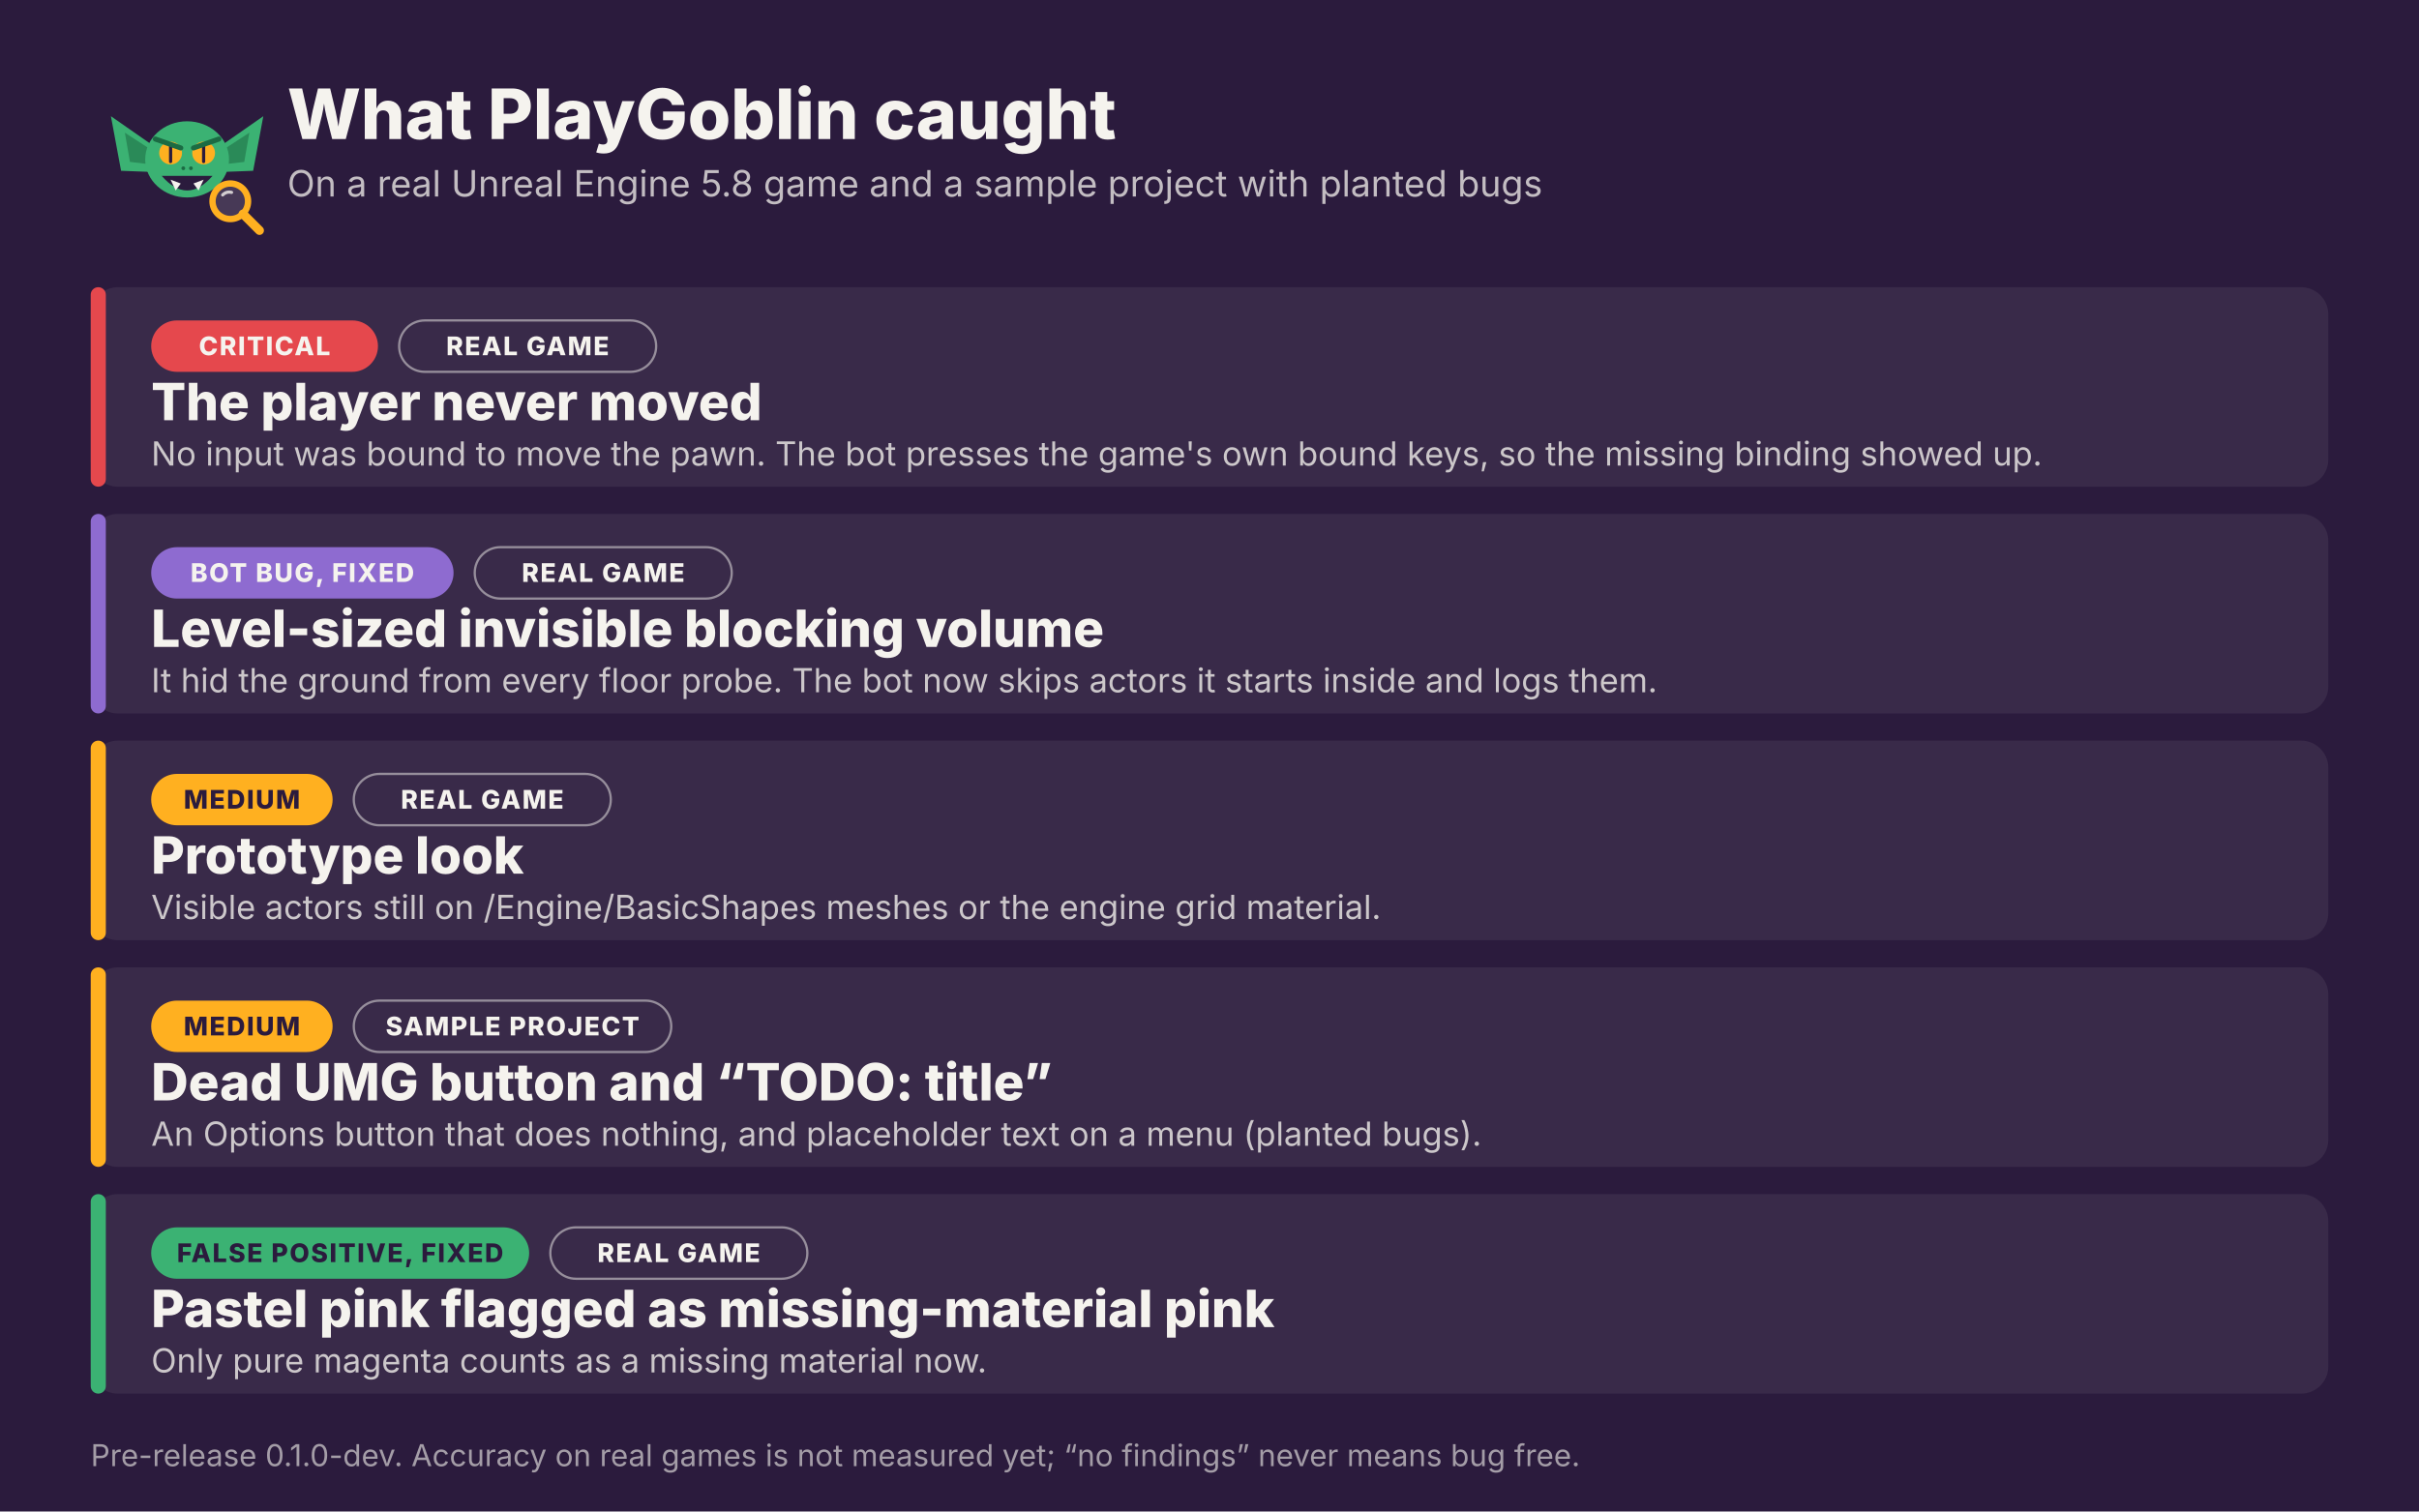
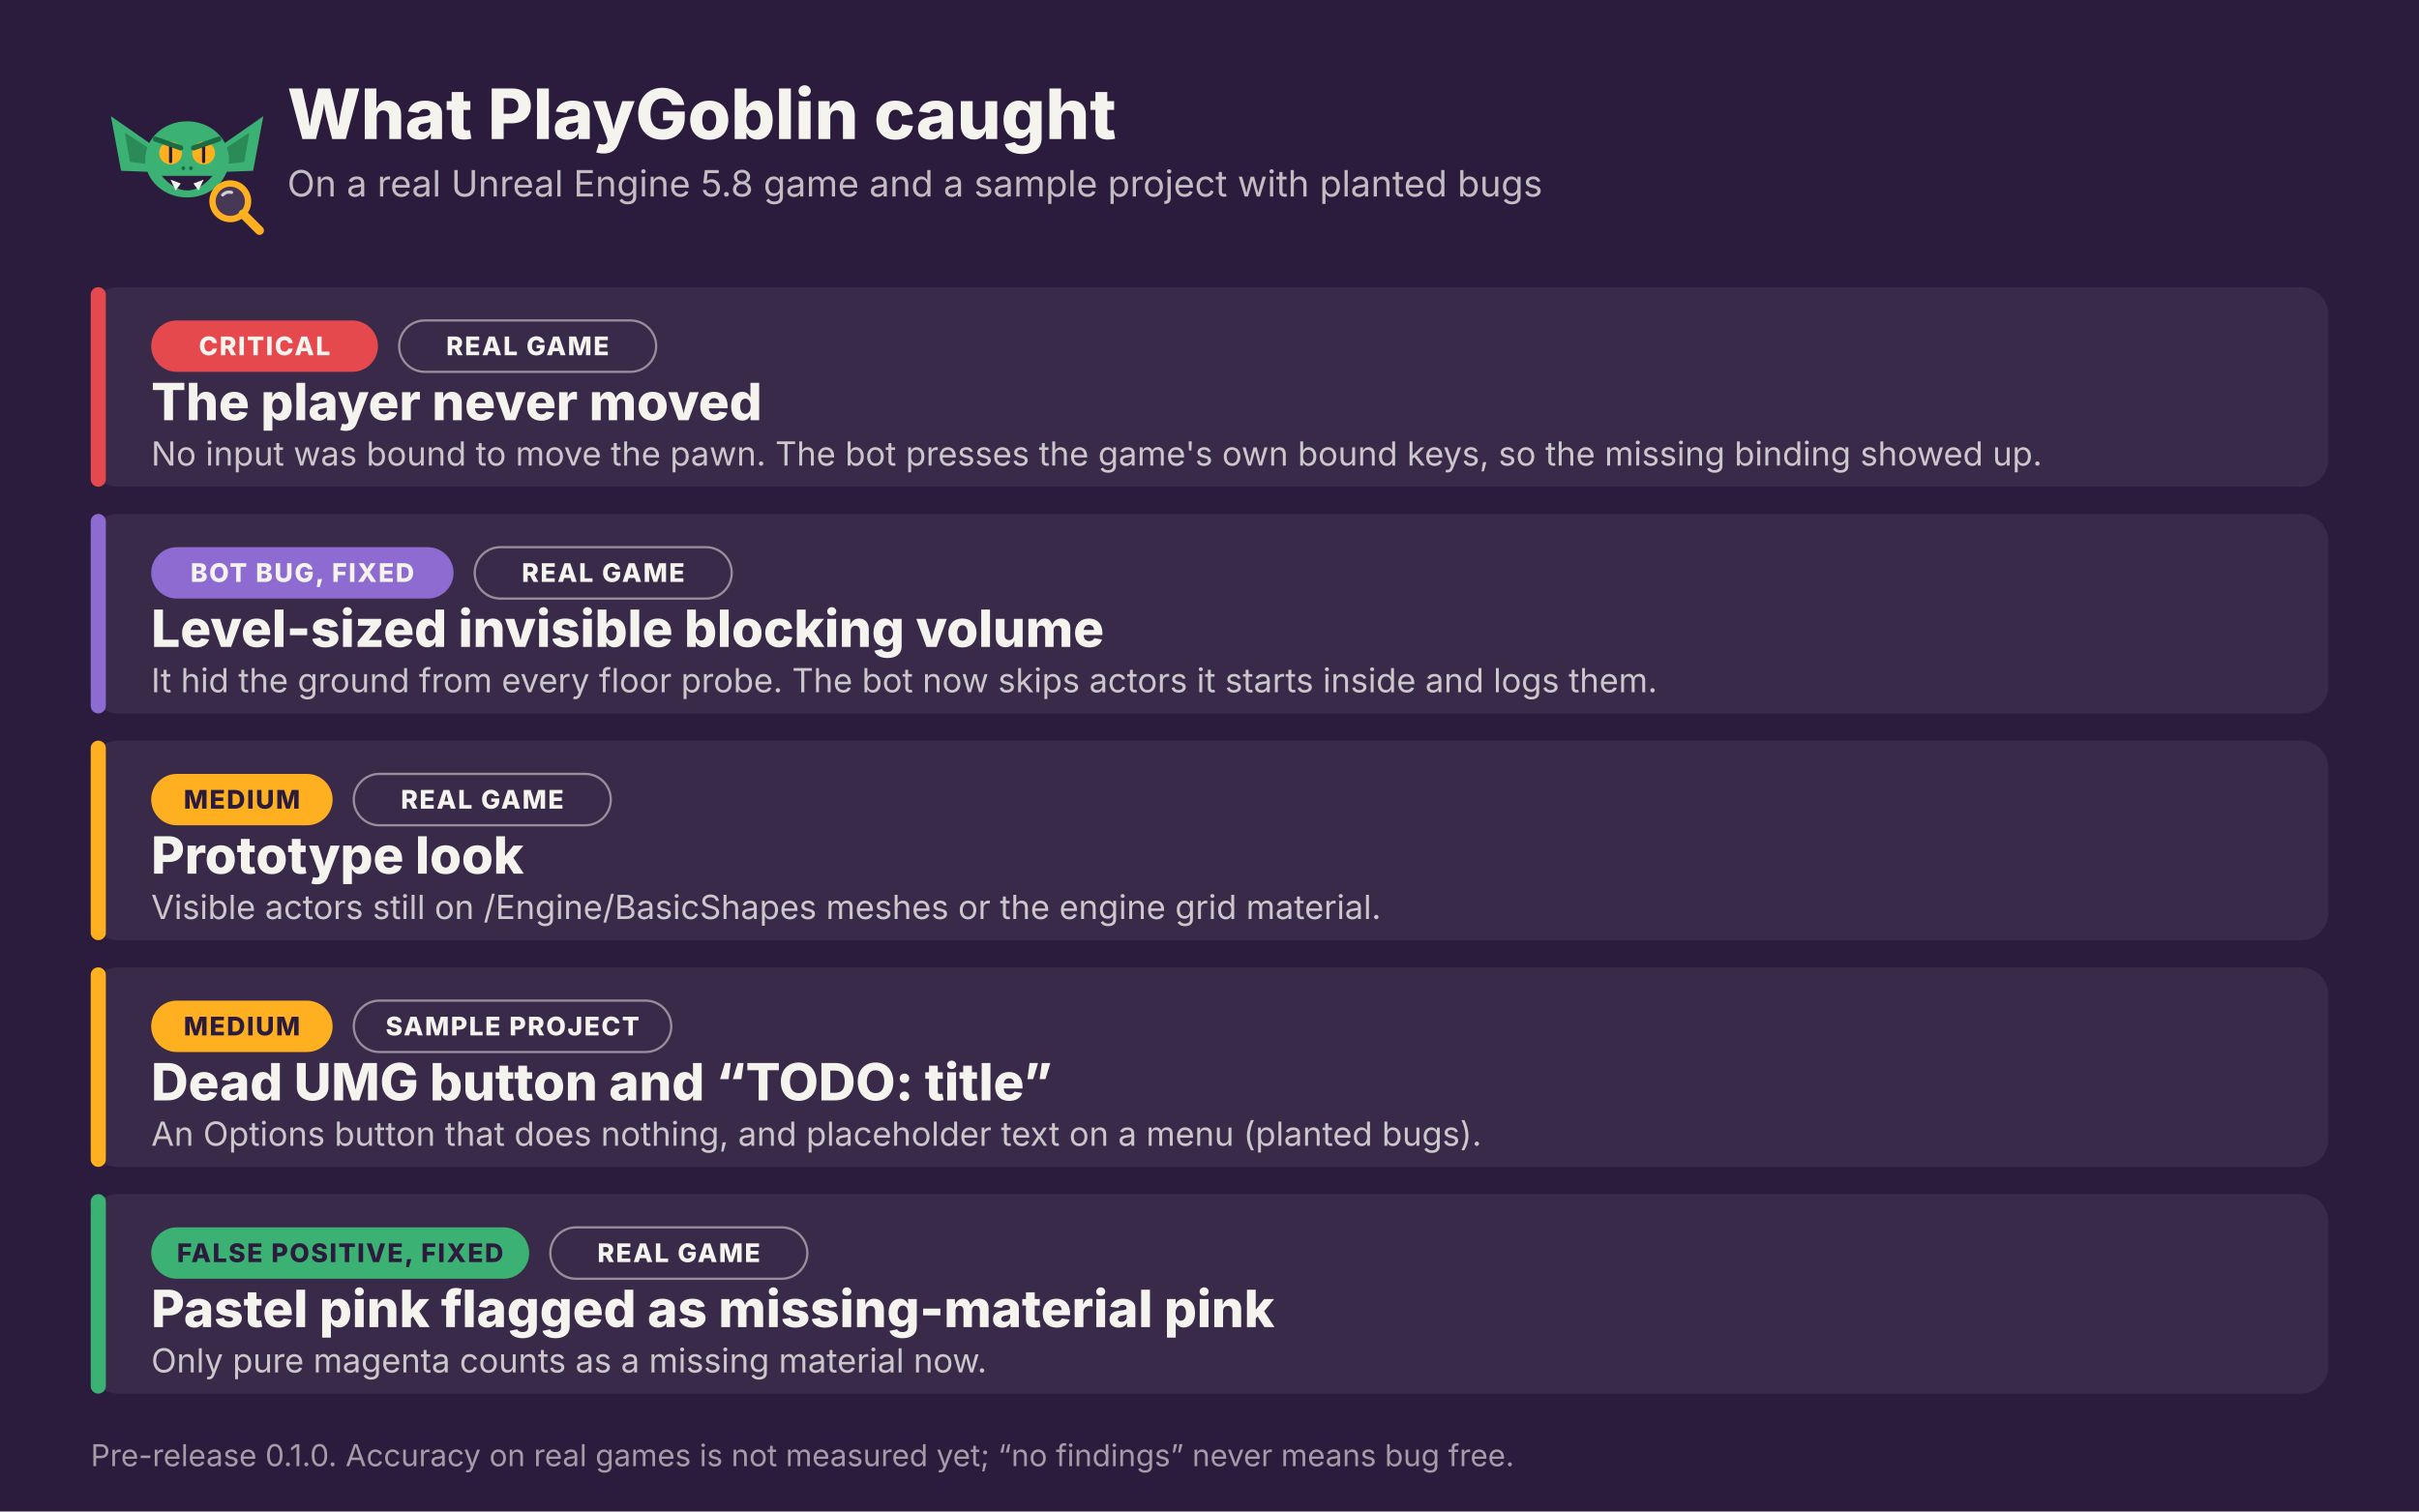
<svg xmlns="http://www.w3.org/2000/svg" viewBox="0 0 1600 1000" width="1600" height="1000" font-family="'Segoe UI','Inter','Helvetica Neue',Arial,sans-serif">
  <rect width="1600" height="1000" fill="#2B1B3D" />
  <g>
    <g transform="translate(70 50) scale(0.42)">
      <polygon points="74,110 8,64 24,150 78,152" fill="#3BB273" />
      <polygon points="70,116 30,90 38,136 72,140" fill="#2A8A58" />
      <polygon points="182,110 248,64 232,150 178,152" fill="#3BB273" />
      <polygon points="186,116 226,90 218,136 184,140" fill="#2A8A58" />
      <ellipse cx="128" cy="132" rx="66" ry="60" fill="#3BB273" />
      <circle cx="102" cy="122" r="18" fill="#FFB020" />
      <circle cx="154" cy="122" r="18" fill="#FFB020" />
      <rect x="99.5" y="106" width="5" height="32" rx="2.5" fill="#2B1B3D" />
      <rect x="151.5" y="106" width="5" height="32" rx="2.5" fill="#2B1B3D" />
      <path d="M78,100 L118,114" stroke="#1B6B43" stroke-width="8" stroke-linecap="round" />
      <path d="M178,100 L138,114" stroke="#1B6B43" stroke-width="8" stroke-linecap="round" />
      <path d="M88,158 Q128,204 168,158 Z" fill="#2B1B3D" />
      <polygon points="102,164 110,181 118,170" fill="#F5F3EE" />
      <polygon points="138,170 146,181 154,164" fill="#F5F3EE" />
      <circle cx="122" cy="146" r="3" fill="#1B6B43" />
      <circle cx="134" cy="146" r="3" fill="#1B6B43" />
      <circle cx="196" cy="198" r="28" fill="#F5F3EE" fill-opacity=".14" stroke="#FFB020" stroke-width="10" />
      <path d="M184,188 Q190,182 198,184" stroke="#F5F3EE" stroke-width="5" stroke-linecap="round" fill="none" opacity=".8" />
      <line x1="216" y1="218" x2="242" y2="244" stroke="#FFB020" stroke-width="14" stroke-linecap="round" />
    </g>
  </g>
  <text x="190" y="92" font-size="46" font-weight="800" fill="#F5F3EE">What PlayGoblin caught</text>
  <text x="190" y="130" font-size="24" fill="#F5F3EE" fill-opacity=".75">On a real Unreal Engine 5.8 game and a sample project with planted bugs</text>
  <rect x="60" y="190" width="1480" height="132" rx="18" fill="#F5F3EE" fill-opacity=".07" />
  <rect x="60" y="190" width="10" height="132" rx="5" fill="#E5484D" />
  <rect x="100" y="212" width="150" height="34" rx="17" fill="#E5484D" />
  <text x="175.0" y="235" font-size="17" font-weight="800" fill="#F5F3EE" text-anchor="middle" letter-spacing="1">CRITICAL</text>
  <rect x="264" y="212" width="170" height="34" rx="17" fill="none" stroke="#F5F3EE" stroke-opacity=".5" stroke-width="1.5" />
  <text x="349.0" y="235" font-size="17" font-weight="800" fill="#F5F3EE" text-anchor="middle" letter-spacing="1">REAL GAME</text>
  <text x="100" y="278" font-size="34" font-weight="800" fill="#F5F3EE">The player never moved</text>
  <text x="100" y="308" font-size="22" fill="#F5F3EE" fill-opacity=".78">No input was bound to move the pawn. The bot presses the game's own bound keys, so the missing binding showed up.</text>
  <rect x="60" y="340" width="1480" height="132" rx="18" fill="#F5F3EE" fill-opacity=".07" />
  <rect x="60" y="340" width="10" height="132" rx="5" fill="#8E6BD0" />
  <rect x="100" y="362" width="200" height="34" rx="17" fill="#8E6BD0" />
  <text x="200.0" y="385" font-size="17" font-weight="800" fill="#F5F3EE" text-anchor="middle" letter-spacing="1">BOT BUG, FIXED</text>
  <rect x="314" y="362" width="170" height="34" rx="17" fill="none" stroke="#F5F3EE" stroke-opacity=".5" stroke-width="1.5" />
  <text x="399.0" y="385" font-size="17" font-weight="800" fill="#F5F3EE" text-anchor="middle" letter-spacing="1">REAL GAME</text>
  <text x="100" y="428" font-size="34" font-weight="800" fill="#F5F3EE">Level-sized invisible blocking volume</text>
  <text x="100" y="458" font-size="22" fill="#F5F3EE" fill-opacity=".78">It hid the ground from every floor probe. The bot now skips actors it starts inside and logs them.</text>
  <rect x="60" y="490" width="1480" height="132" rx="18" fill="#F5F3EE" fill-opacity=".07" />
  <rect x="60" y="490" width="10" height="132" rx="5" fill="#FFB020" />
  <rect x="100" y="512" width="120" height="34" rx="17" fill="#FFB020" />
  <text x="160.0" y="535" font-size="17" font-weight="800" fill="#2B1B3D" text-anchor="middle" letter-spacing="1">MEDIUM</text>
  <rect x="234" y="512" width="170" height="34" rx="17" fill="none" stroke="#F5F3EE" stroke-opacity=".5" stroke-width="1.5" />
  <text x="319.0" y="535" font-size="17" font-weight="800" fill="#F5F3EE" text-anchor="middle" letter-spacing="1">REAL GAME</text>
  <text x="100" y="578" font-size="34" font-weight="800" fill="#F5F3EE">Prototype look</text>
  <text x="100" y="608" font-size="22" fill="#F5F3EE" fill-opacity=".78">Visible actors still on /Engine/BasicShapes meshes or the engine grid material.</text>
  <rect x="60" y="640" width="1480" height="132" rx="18" fill="#F5F3EE" fill-opacity=".07" />
  <rect x="60" y="640" width="10" height="132" rx="5" fill="#FFB020" />
  <rect x="100" y="662" width="120" height="34" rx="17" fill="#FFB020" />
  <text x="160.0" y="685" font-size="17" font-weight="800" fill="#2B1B3D" text-anchor="middle" letter-spacing="1">MEDIUM</text>
  <rect x="234" y="662" width="210" height="34" rx="17" fill="none" stroke="#F5F3EE" stroke-opacity=".5" stroke-width="1.5" />
  <text x="339.0" y="685" font-size="17" font-weight="800" fill="#F5F3EE" text-anchor="middle" letter-spacing="1">SAMPLE PROJECT</text>
  <text x="100" y="728" font-size="34" font-weight="800" fill="#F5F3EE">Dead UMG button and “TODO: title”</text>
  <text x="100" y="758" font-size="22" fill="#F5F3EE" fill-opacity=".78">An Options button that does nothing, and placeholder text on a menu (planted bugs).</text>
  <rect x="60" y="790" width="1480" height="132" rx="18" fill="#F5F3EE" fill-opacity=".07" />
  <rect x="60" y="790" width="10" height="132" rx="5" fill="#3BB273" />
  <rect x="100" y="812" width="250" height="34" rx="17" fill="#3BB273" />
  <text x="225.0" y="835" font-size="17" font-weight="800" fill="#2B1B3D" text-anchor="middle" letter-spacing="1">FALSE POSITIVE, FIXED</text>
  <rect x="364" y="812" width="170" height="34" rx="17" fill="none" stroke="#F5F3EE" stroke-opacity=".5" stroke-width="1.5" />
  <text x="449.0" y="835" font-size="17" font-weight="800" fill="#F5F3EE" text-anchor="middle" letter-spacing="1">REAL GAME</text>
  <text x="100" y="878" font-size="34" font-weight="800" fill="#F5F3EE">Pastel pink flagged as missing-material pink</text>
  <text x="100" y="908" font-size="22" fill="#F5F3EE" fill-opacity=".78">Only pure magenta counts as a missing material now.</text>
-   <text x="60" y="970" font-size="20" fill="#F5F3EE" fill-opacity=".6">Pre-release 0.1.0-dev. Accuracy on real games is not measured yet; “no findings” never means bug free.</text>
+   <text x="60" y="970" font-size="20" fill="#F5F3EE" fill-opacity=".6">Pre-release 0.1.0. Accuracy on real games is not measured yet; “no findings” never means bug free.</text>
</svg>
